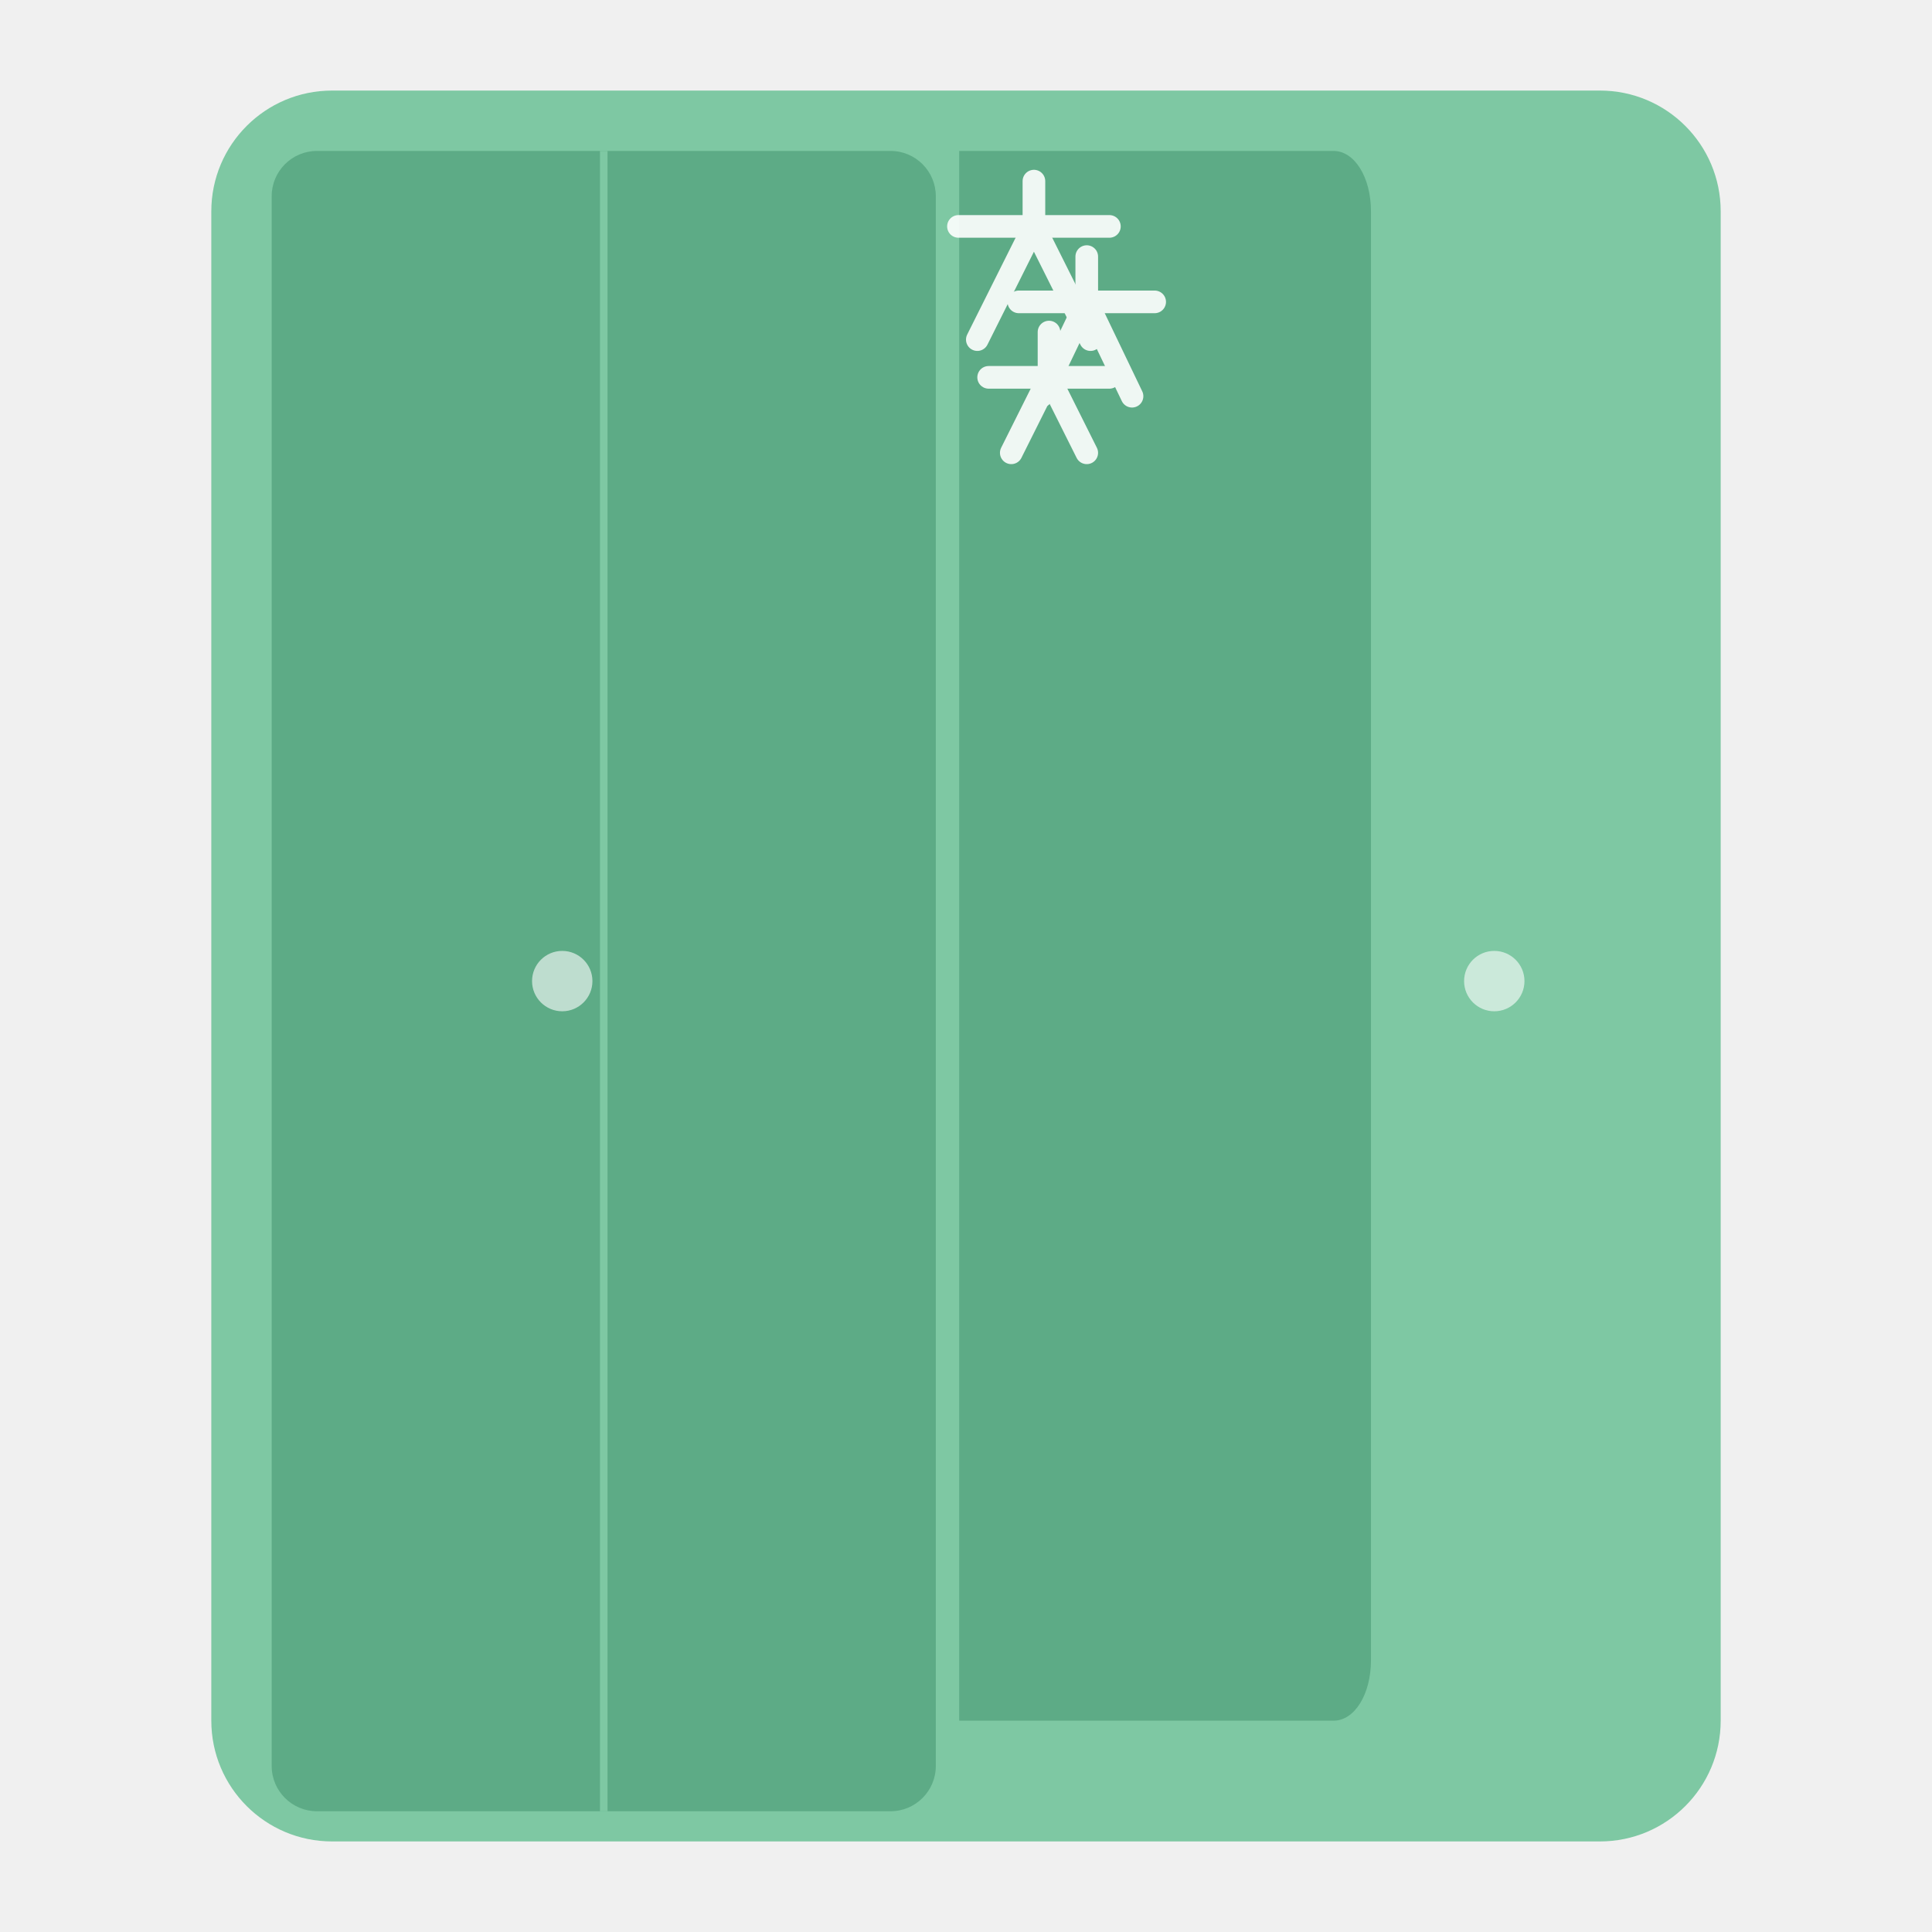
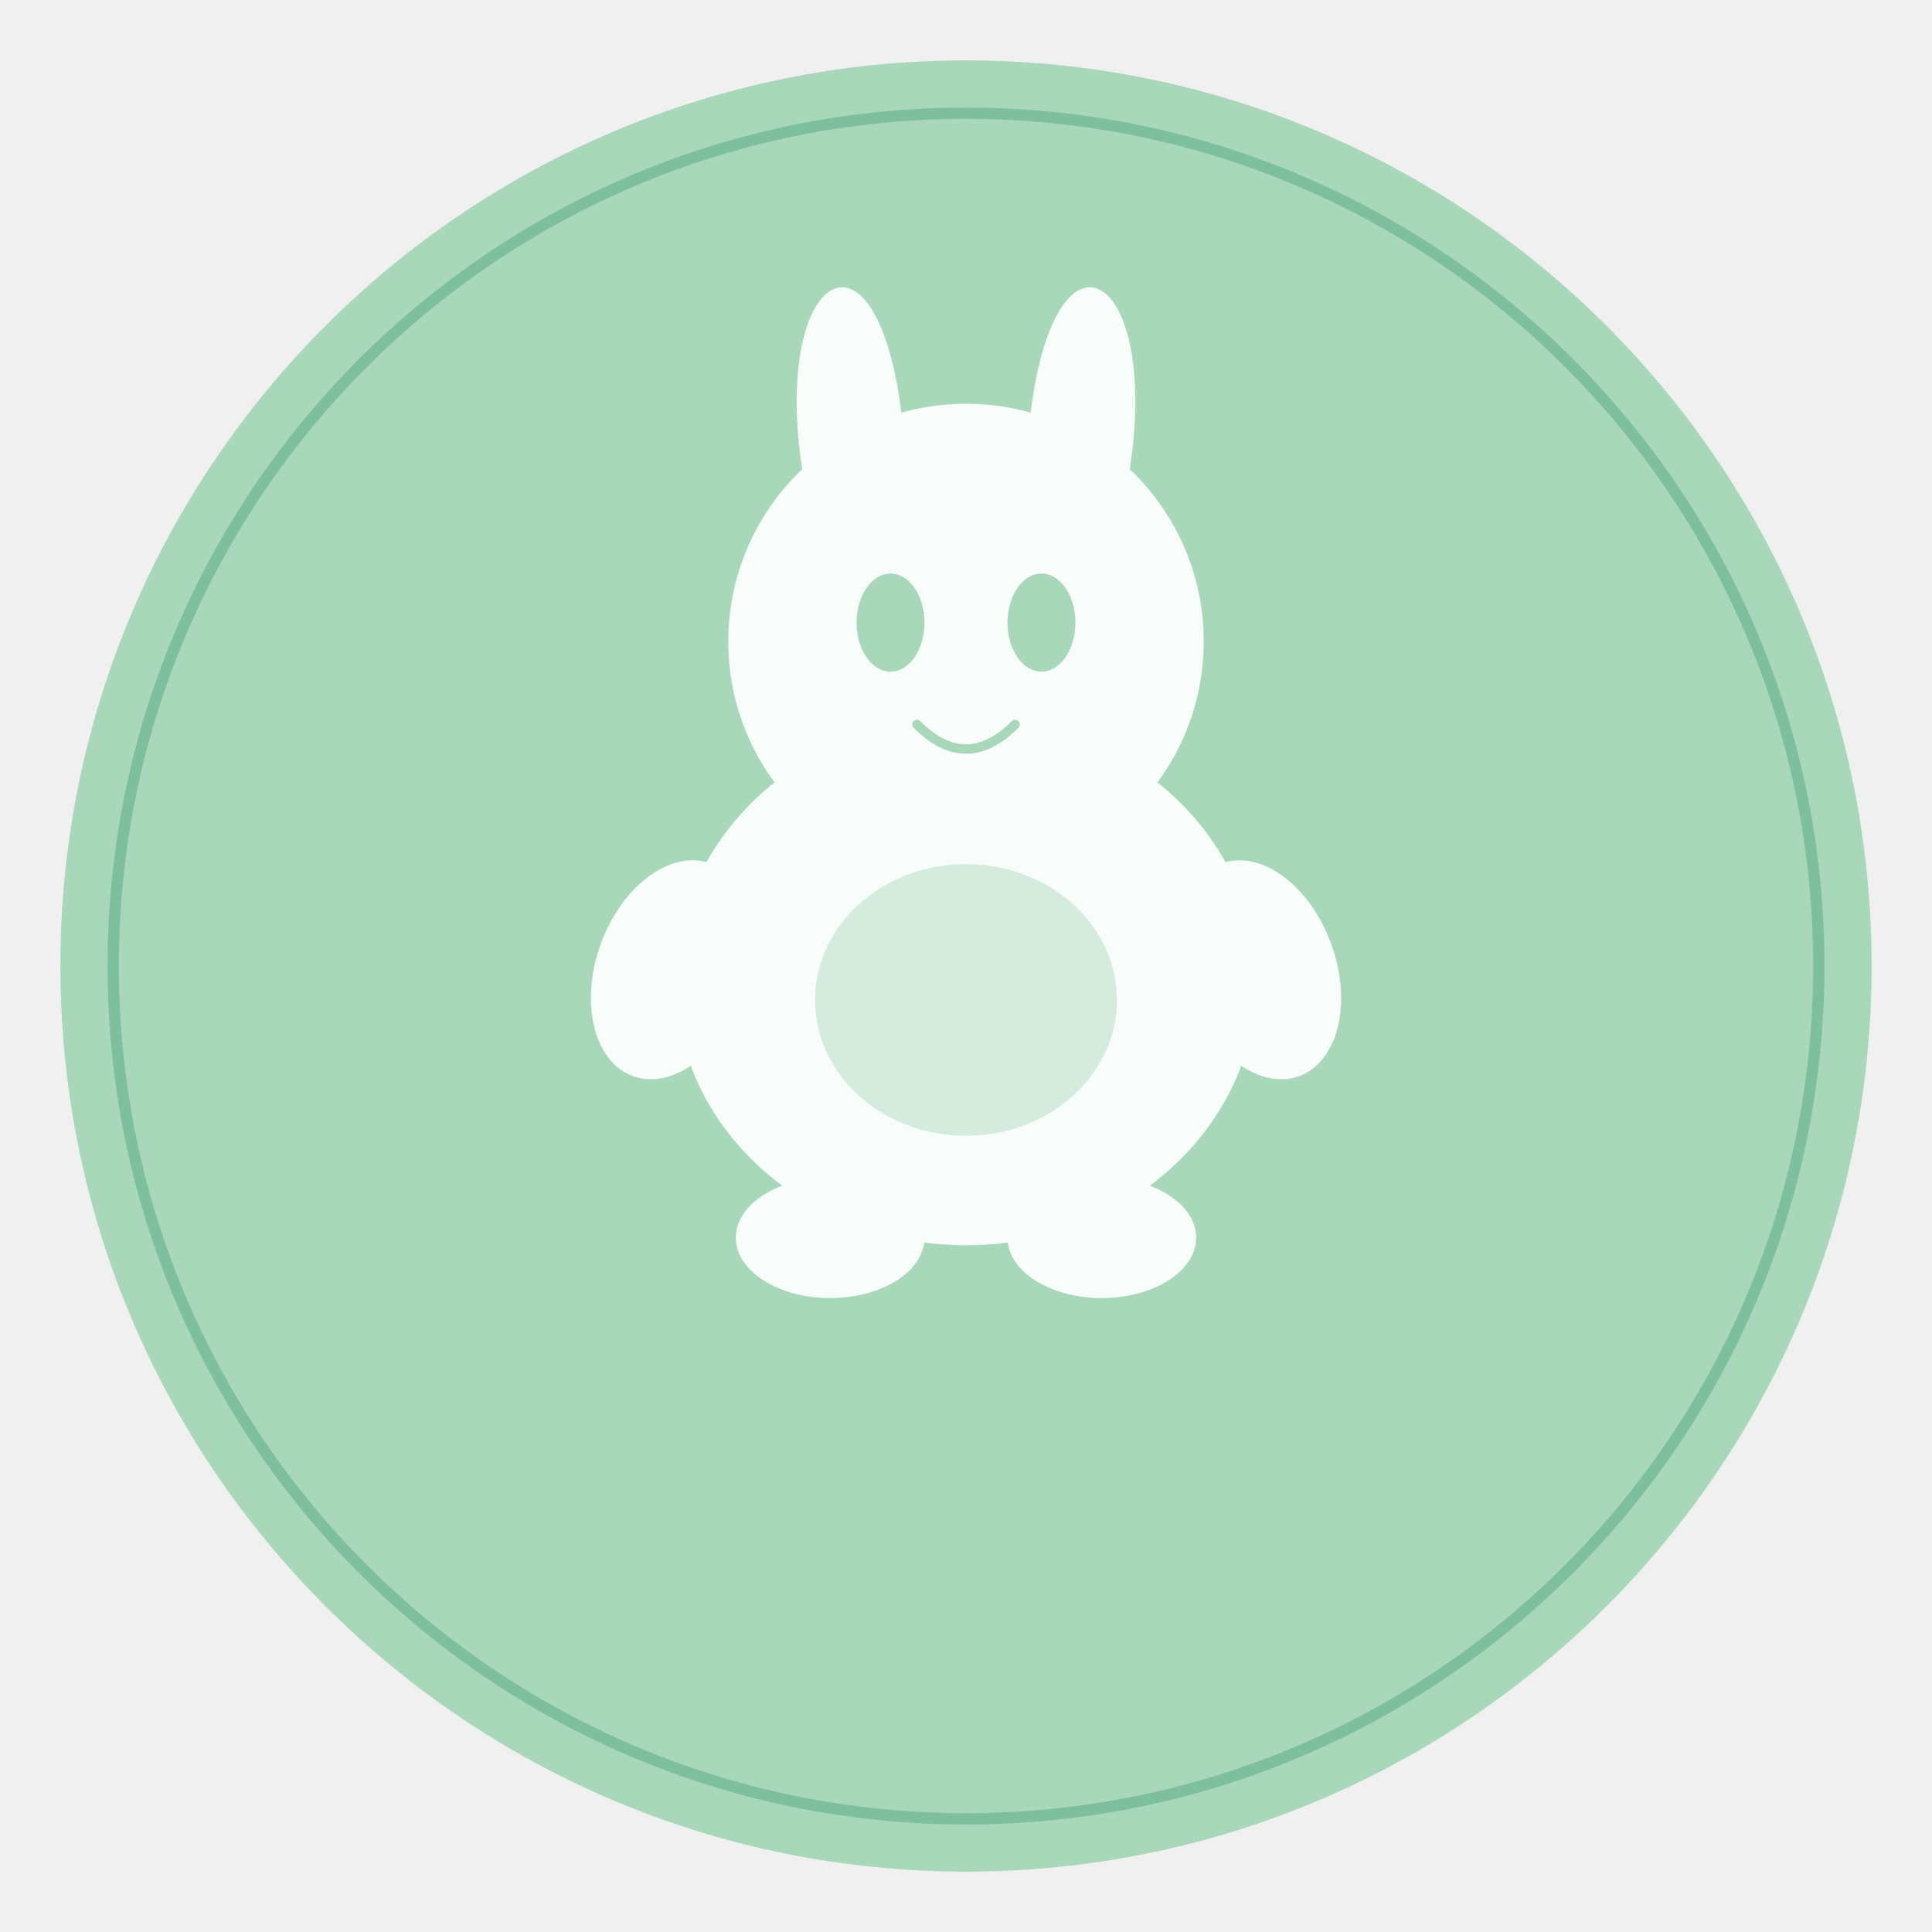
<svg xmlns="http://www.w3.org/2000/svg" viewBox="0 0 512 512">
-   <rect x="56" y="24" width="400" height="464" rx="32" fill="#7EC8A3" />
-   <rect x="72" y="40" width="176" height="440" rx="12" fill="#5DAB86" />
-   <path d="M264 40l160 0c9 0 16 7 16 16v384c0 9-7 16-16 16H264V40z" fill="#5DAB86" transform="skewY(0) scale(0.62,1) translate(146,0)" />
-   <g stroke="#FFF" stroke-width="6" stroke-linecap="round" fill="none" opacity="0.9">
-     <line x1="274" y1="60" x2="274" y2="48" />
-     <path d="M254 60h40" />
-     <path d="M274 60l-15 30m15-30l15 30" />
-     <line x1="288" y1="80" x2="288" y2="68" />
-     <path d="M270 80h36" />
-     <path d="M288 80l-12 25m12-25l12 25" />
-     <line x1="278" y1="100" x2="278" y2="88" />
-     <path d="M262 100h32" />
-     <path d="M278 100l-10 20m10-20l10 20" />
+   <circle cx="256" cy="256" r="240" fill="#A8D8B9" />
+   <circle cx="256" cy="256" r="226" fill="none" stroke="#7EC09E" stroke-width="3" />
+   <g transform="translate(256,260)" fill="#FFF" opacity="0.92">
+     <ellipse cx="0" cy="0" rx="77" ry="70" />
+     <circle cx="0" cy="-90" r="63" />
+     <path d="M-42,-128 C-55,-190 -20,-210 -16,-138 Z" />
+     <path d="M42,-128 C55,-190 20,-210 16,-138 Z" />
+     <ellipse cx="-20" cy="-95" rx="9" ry="13" fill="#A8D8B9" />
+     <ellipse cx="20" cy="-95" rx="9" ry="13" fill="#A8D8B9" />
+     <path d="M-13,-68 Q0,-55 13,-68" fill="none" stroke="#A8D8B9" stroke-width="2.5" stroke-linecap="round" />
+     <ellipse cx="-78" cy="-3" rx="20" ry="30" transform="rotate(20,-78,-3)" />
+     <ellipse cx="78" cy="-3" rx="20" ry="30" transform="rotate(-20,78,-3)" />
+     <ellipse cx="-36" cy="68" rx="25" ry="16" />
+     <ellipse cx="36" cy="68" rx="25" ry="16" />
+     <ellipse cx="0" cy="5" rx="40" ry="36" fill="#A8D8B9" opacity="0.45" />
  </g>
-   <line x1="160" y1="40" x2="160" y2="480" stroke="#7EC8A3" stroke-width="2" />
-   <circle cx="149" cy="260" r="8" fill="#FFF" opacity="0.6" />
-   <circle cx="396" cy="260" r="8" fill="#FFF" opacity="0.6" />
</svg>
